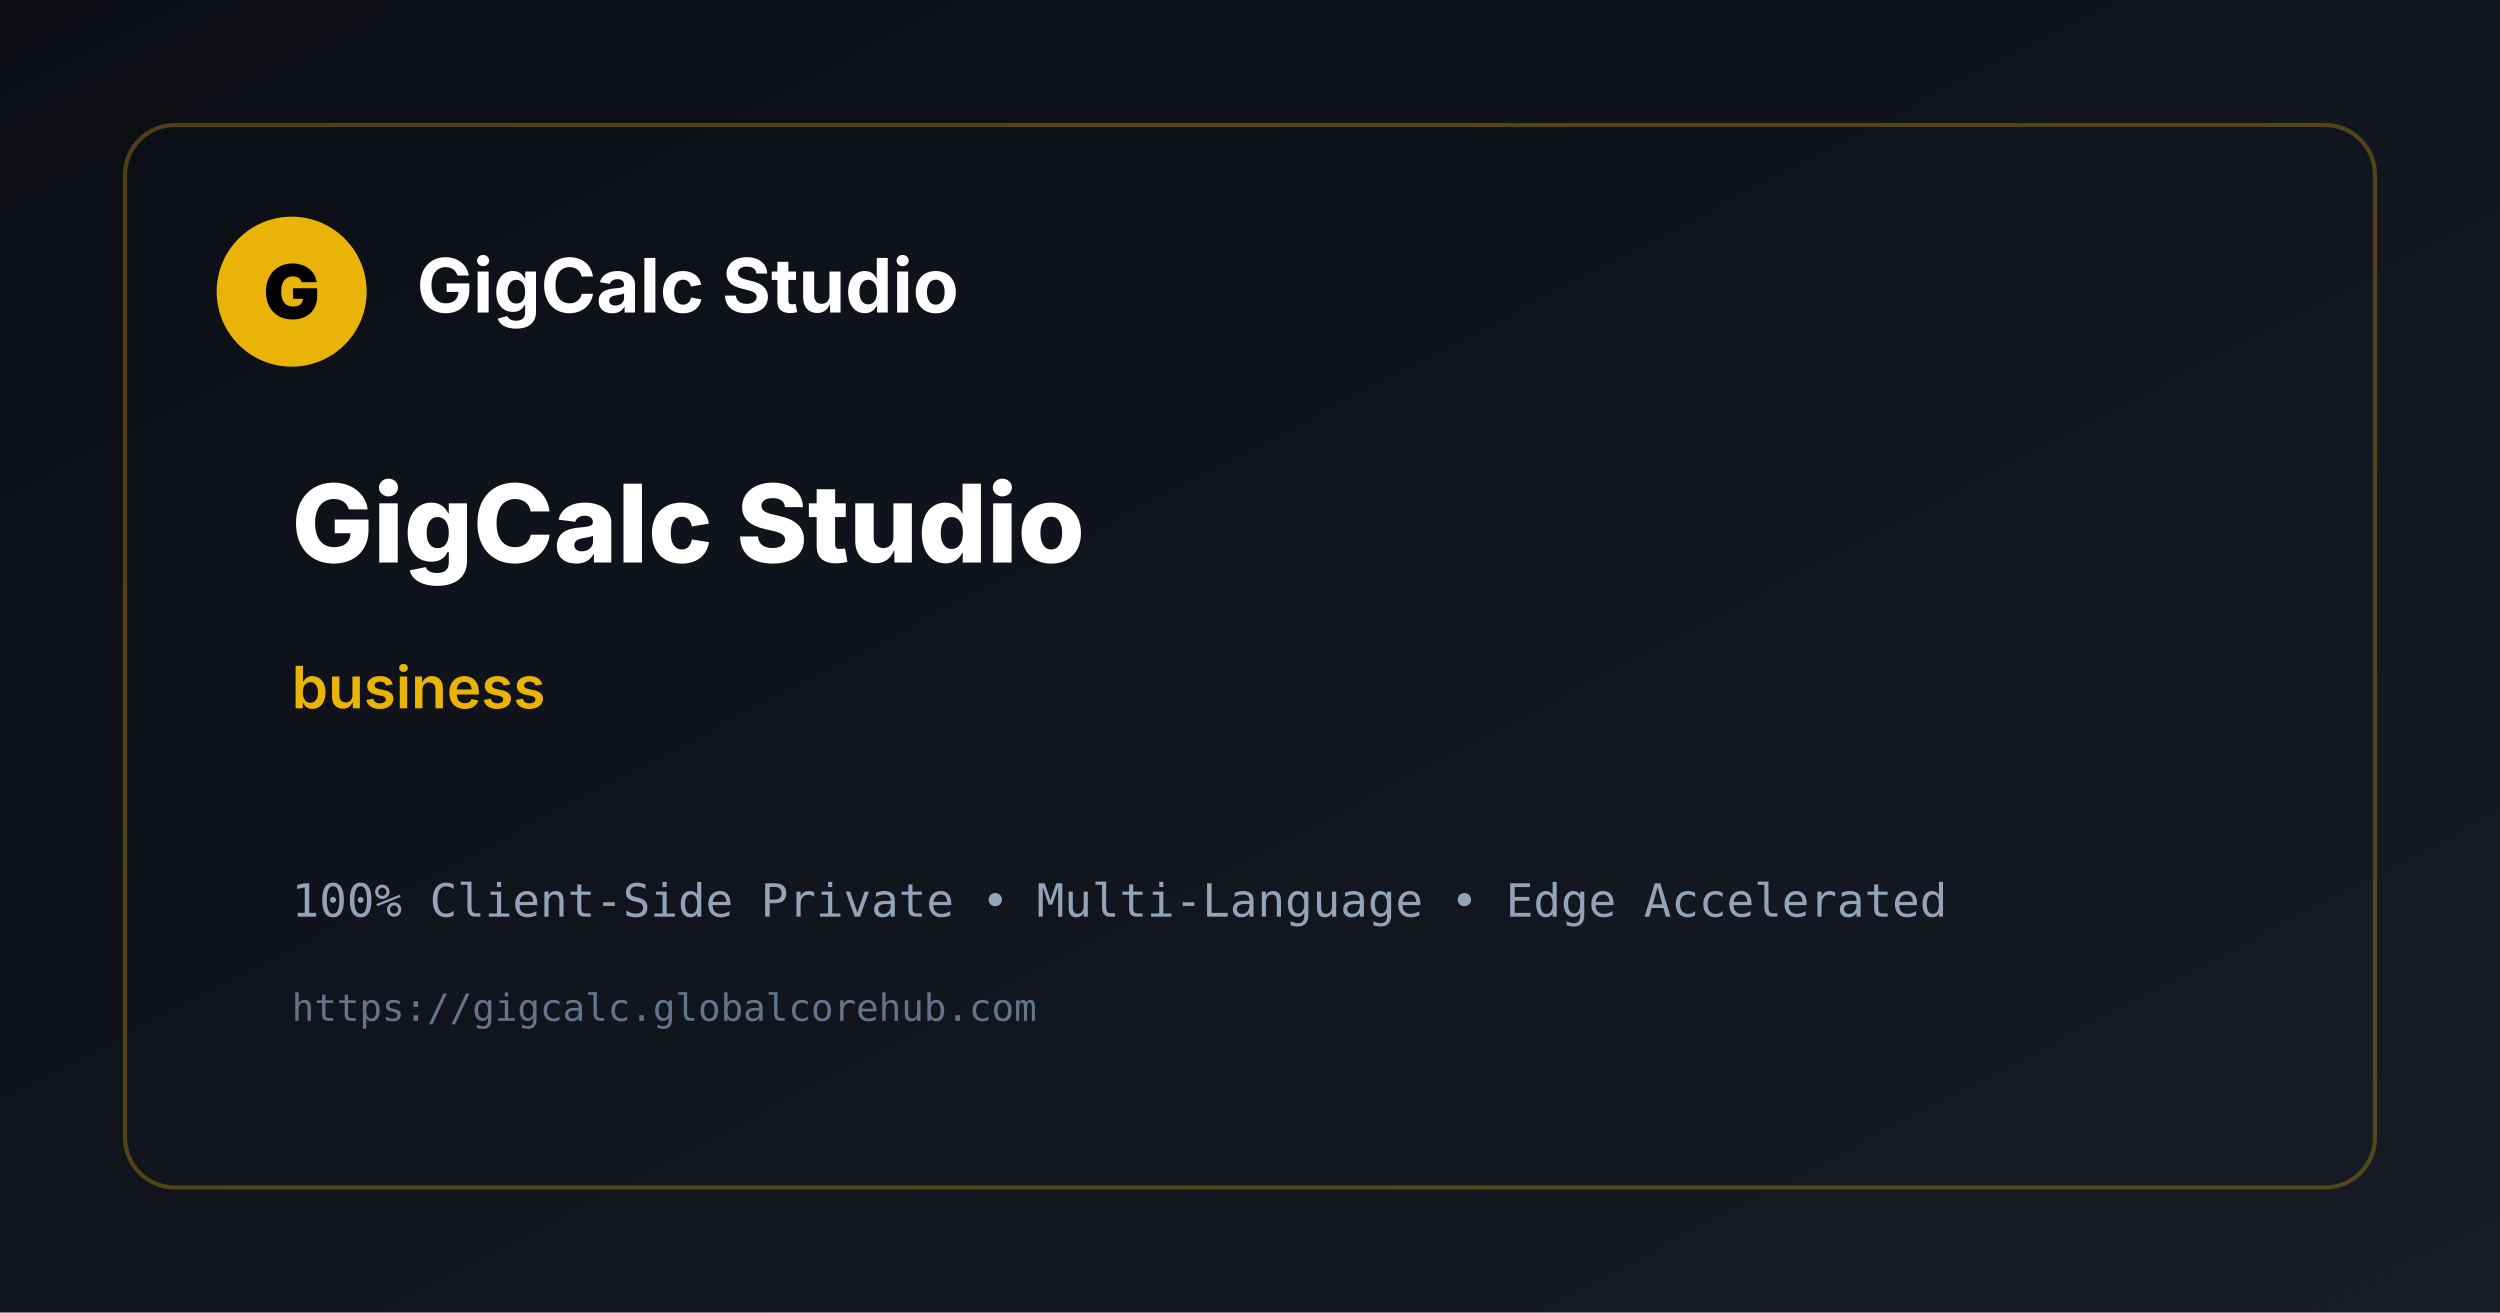
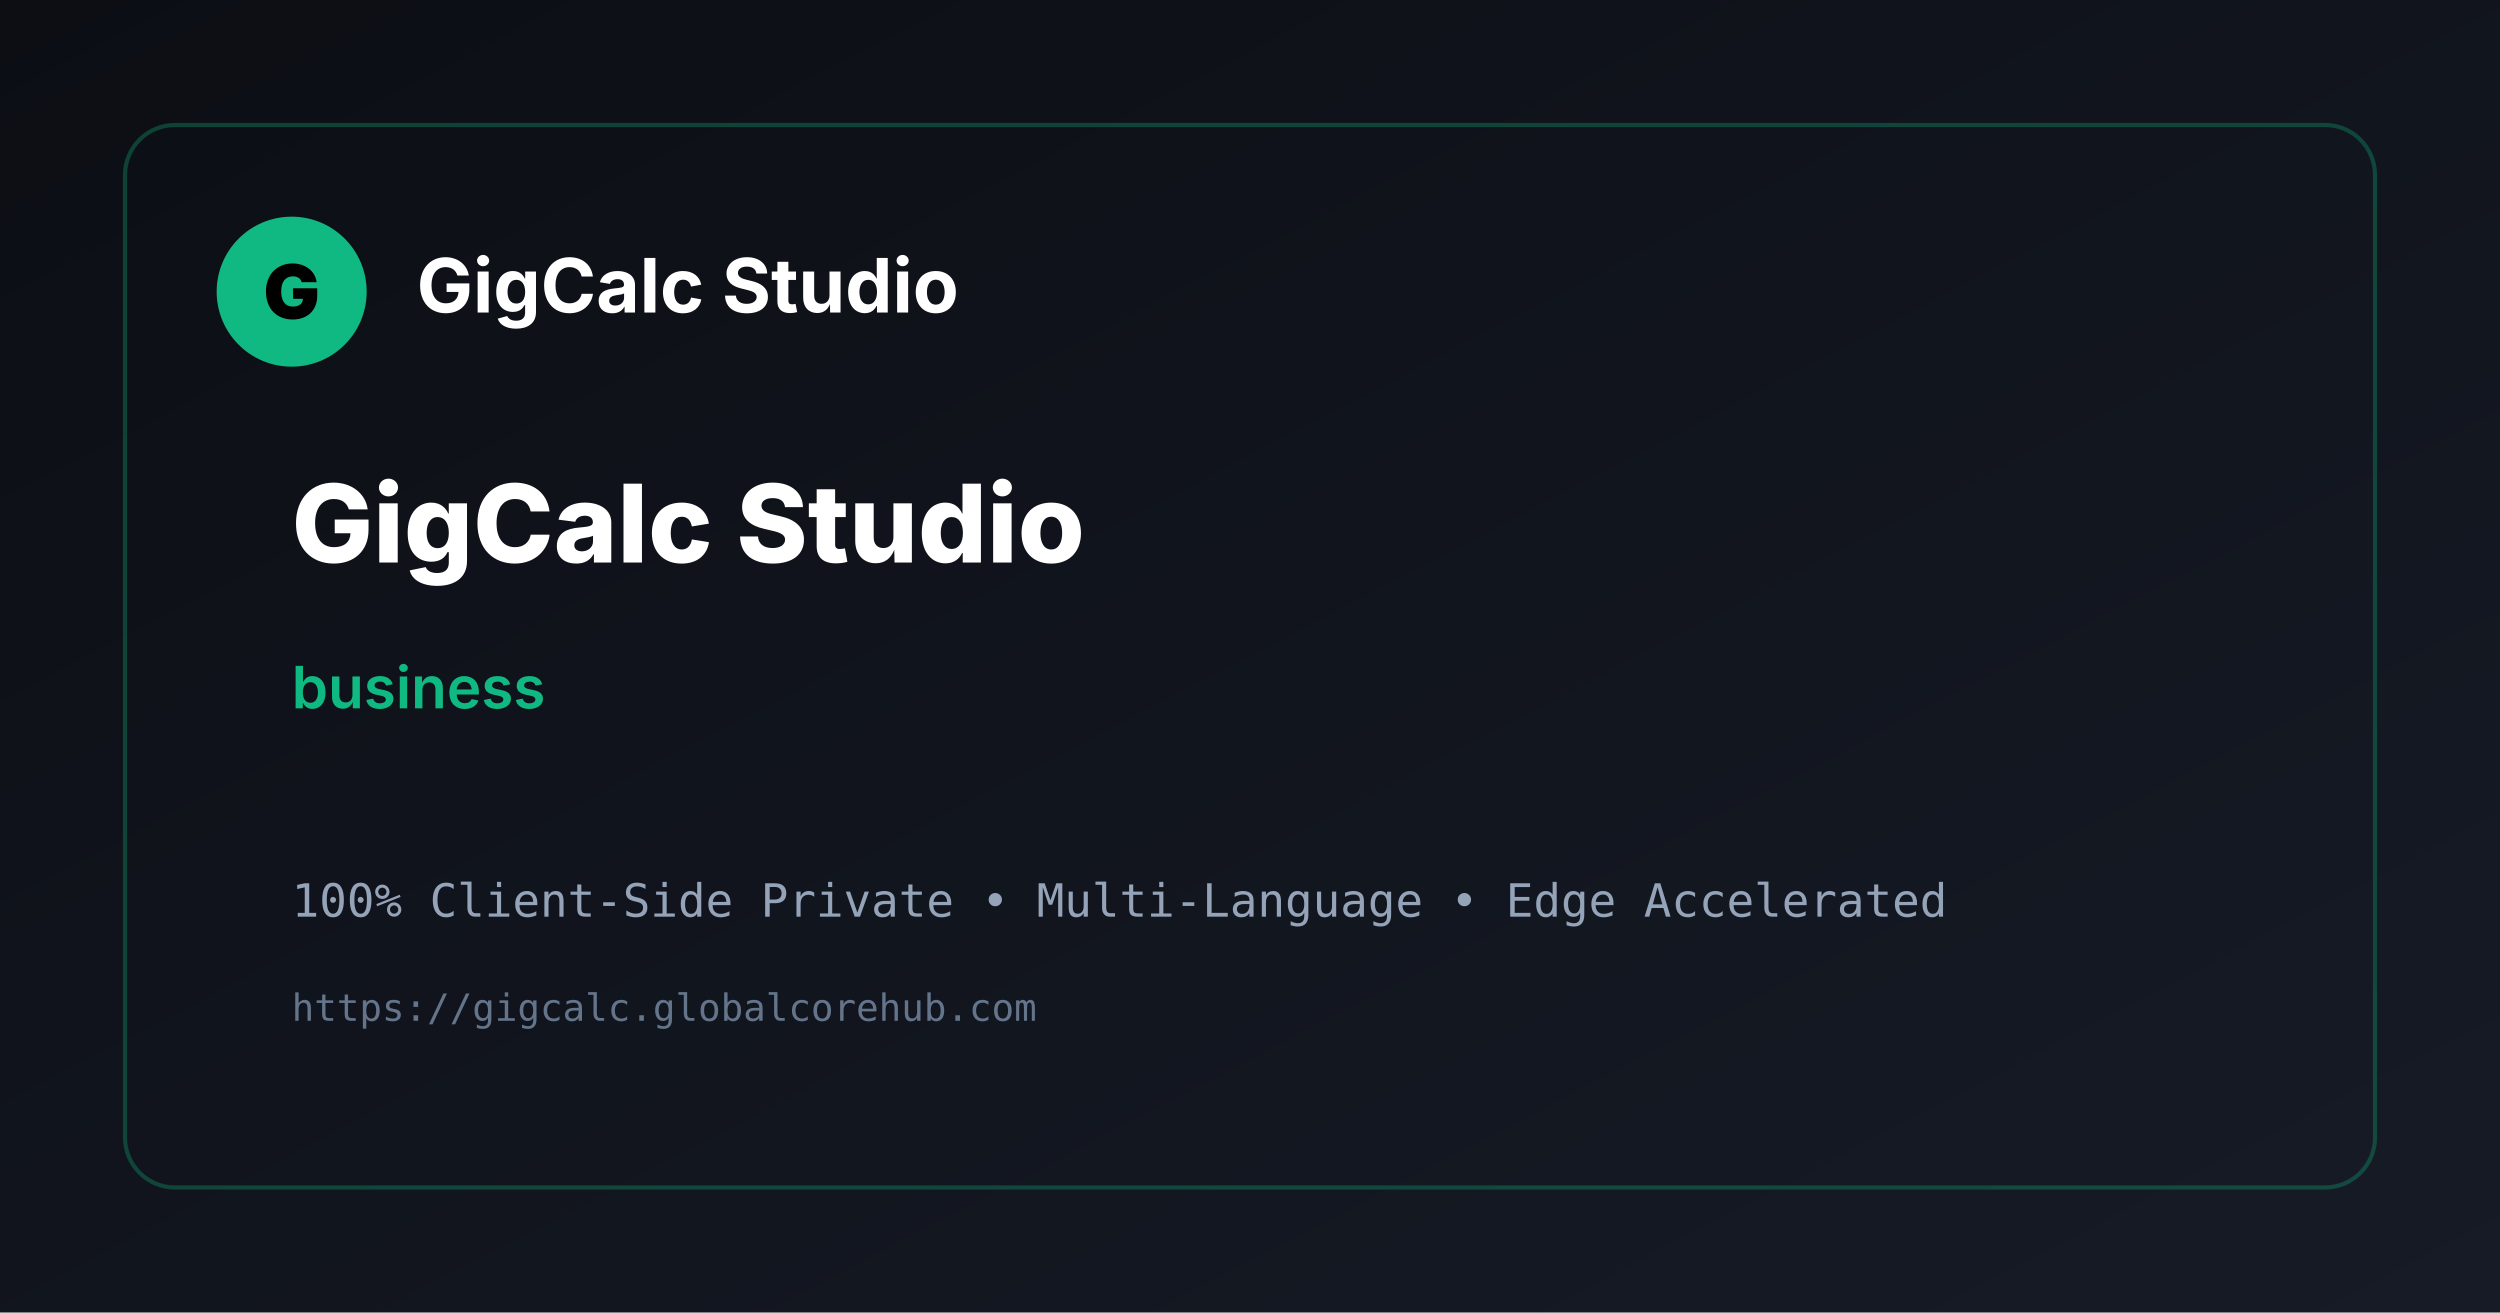
<svg xmlns="http://www.w3.org/2000/svg" width="1200" height="630" viewBox="0 0 1200 630">
  <defs>
    <linearGradient id="bg" x1="0%" y1="0%" x2="100%" y2="100%">
      <stop offset="0%" stop-color="#0c0e14" />
      <stop offset="100%" stop-color="#161b26" />
    </linearGradient>
  </defs>
  <rect width="100%" height="100%" fill="url(#bg)" />
-   <rect x="60" y="60" width="1080" height="510" rx="24" fill="none" stroke="#eab308" stroke-opacity="0.3" stroke-width="2" />
-   <circle cx="140" cy="140" r="36" fill="#eab308" />
+   <rect x="60" y="60" width="1080" height="510" rx="24" fill="none" stroke="#10b981" stroke-opacity="0.3" stroke-width="2" />
+   <circle cx="140" cy="140" r="36" fill="#10b981" />
  <text x="140" y="153" font-family="system-ui, -apple-system, sans-serif" font-size="36" font-weight="900" fill="#000000" text-anchor="middle">G</text>
  <text x="200" y="150" font-family="system-ui, -apple-system, sans-serif" font-size="36" font-weight="bold" fill="#ffffff">GigCalc Studio</text>
  <text x="140" y="270" font-family="system-ui, -apple-system, sans-serif" font-size="52" font-weight="800" fill="#ffffff">GigCalc Studio</text>
-   <text x="140" y="340" font-family="system-ui, -apple-system, sans-serif" font-size="28" font-weight="600" fill="#eab308">business</text>
+   <text x="140" y="340" font-family="system-ui, -apple-system, sans-serif" font-size="28" font-weight="600" fill="#10b981">business</text>
  <text x="140" y="440" font-family="monospace" font-size="22" fill="#94a3b8">100% Client-Side Private • Multi-Language • Edge Accelerated</text>
  <text x="140" y="490" font-family="monospace" font-size="18" fill="#64748b">https://gigcalc.globalcorehub.com</text>
</svg>
